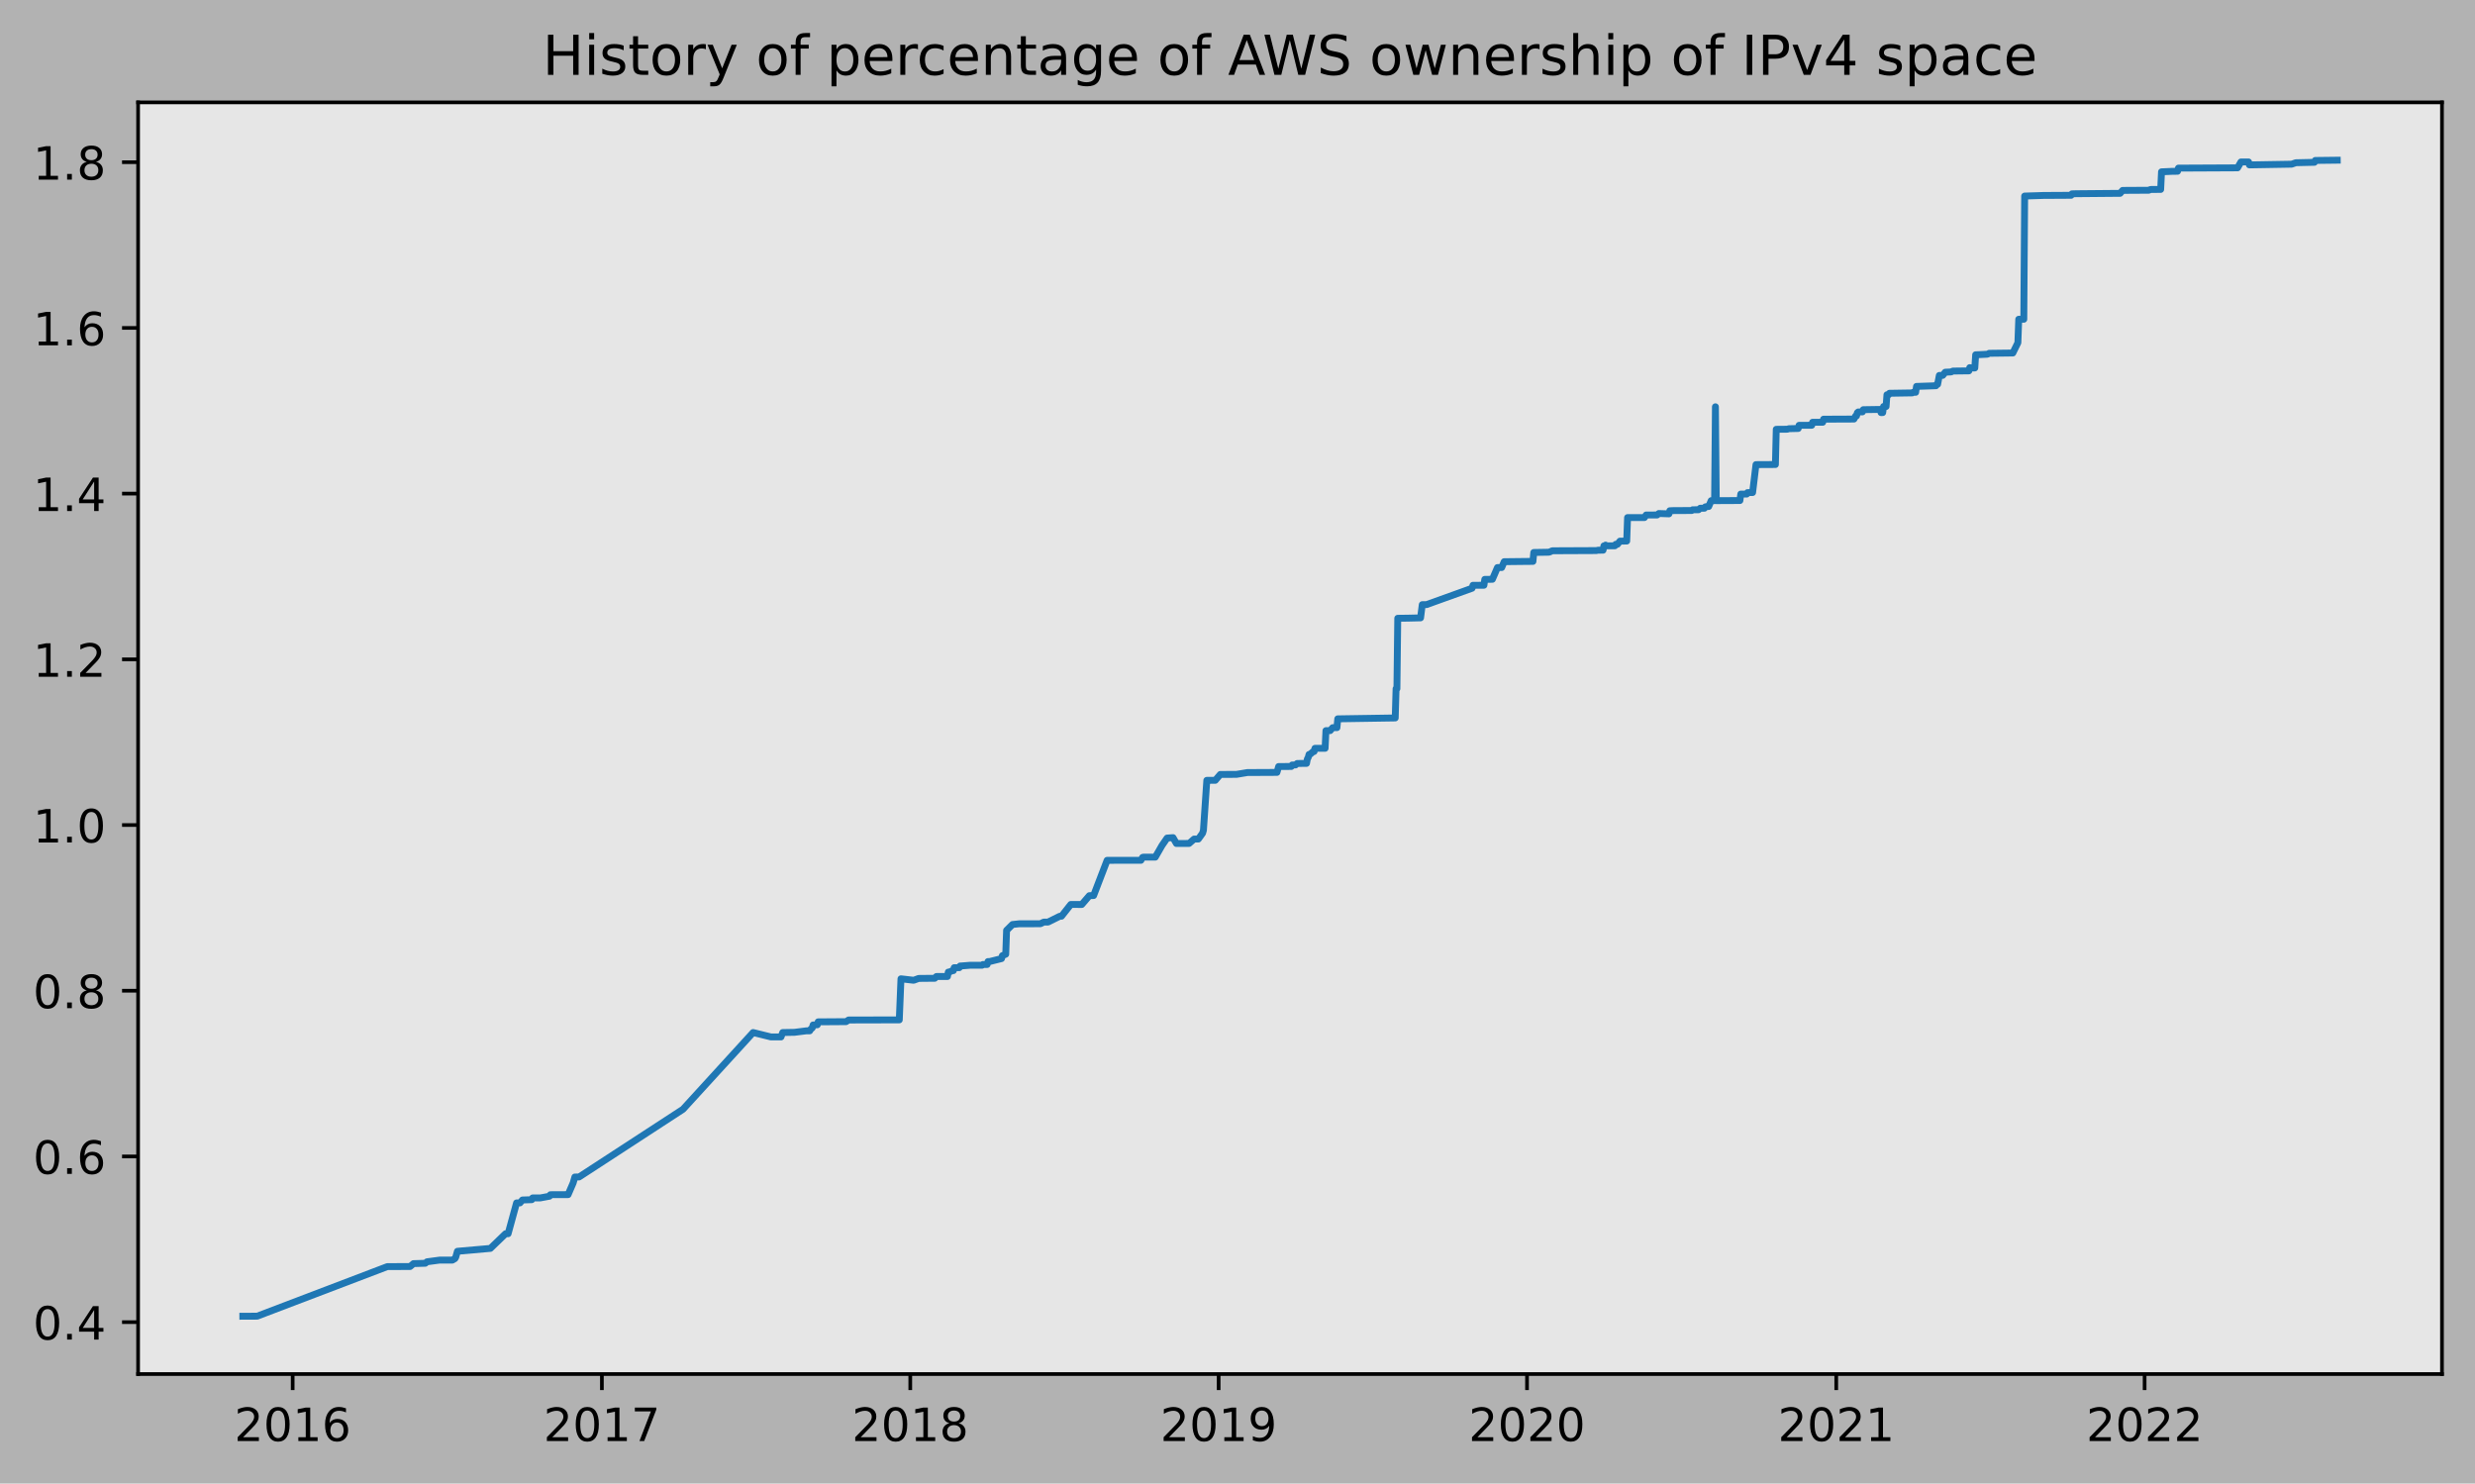
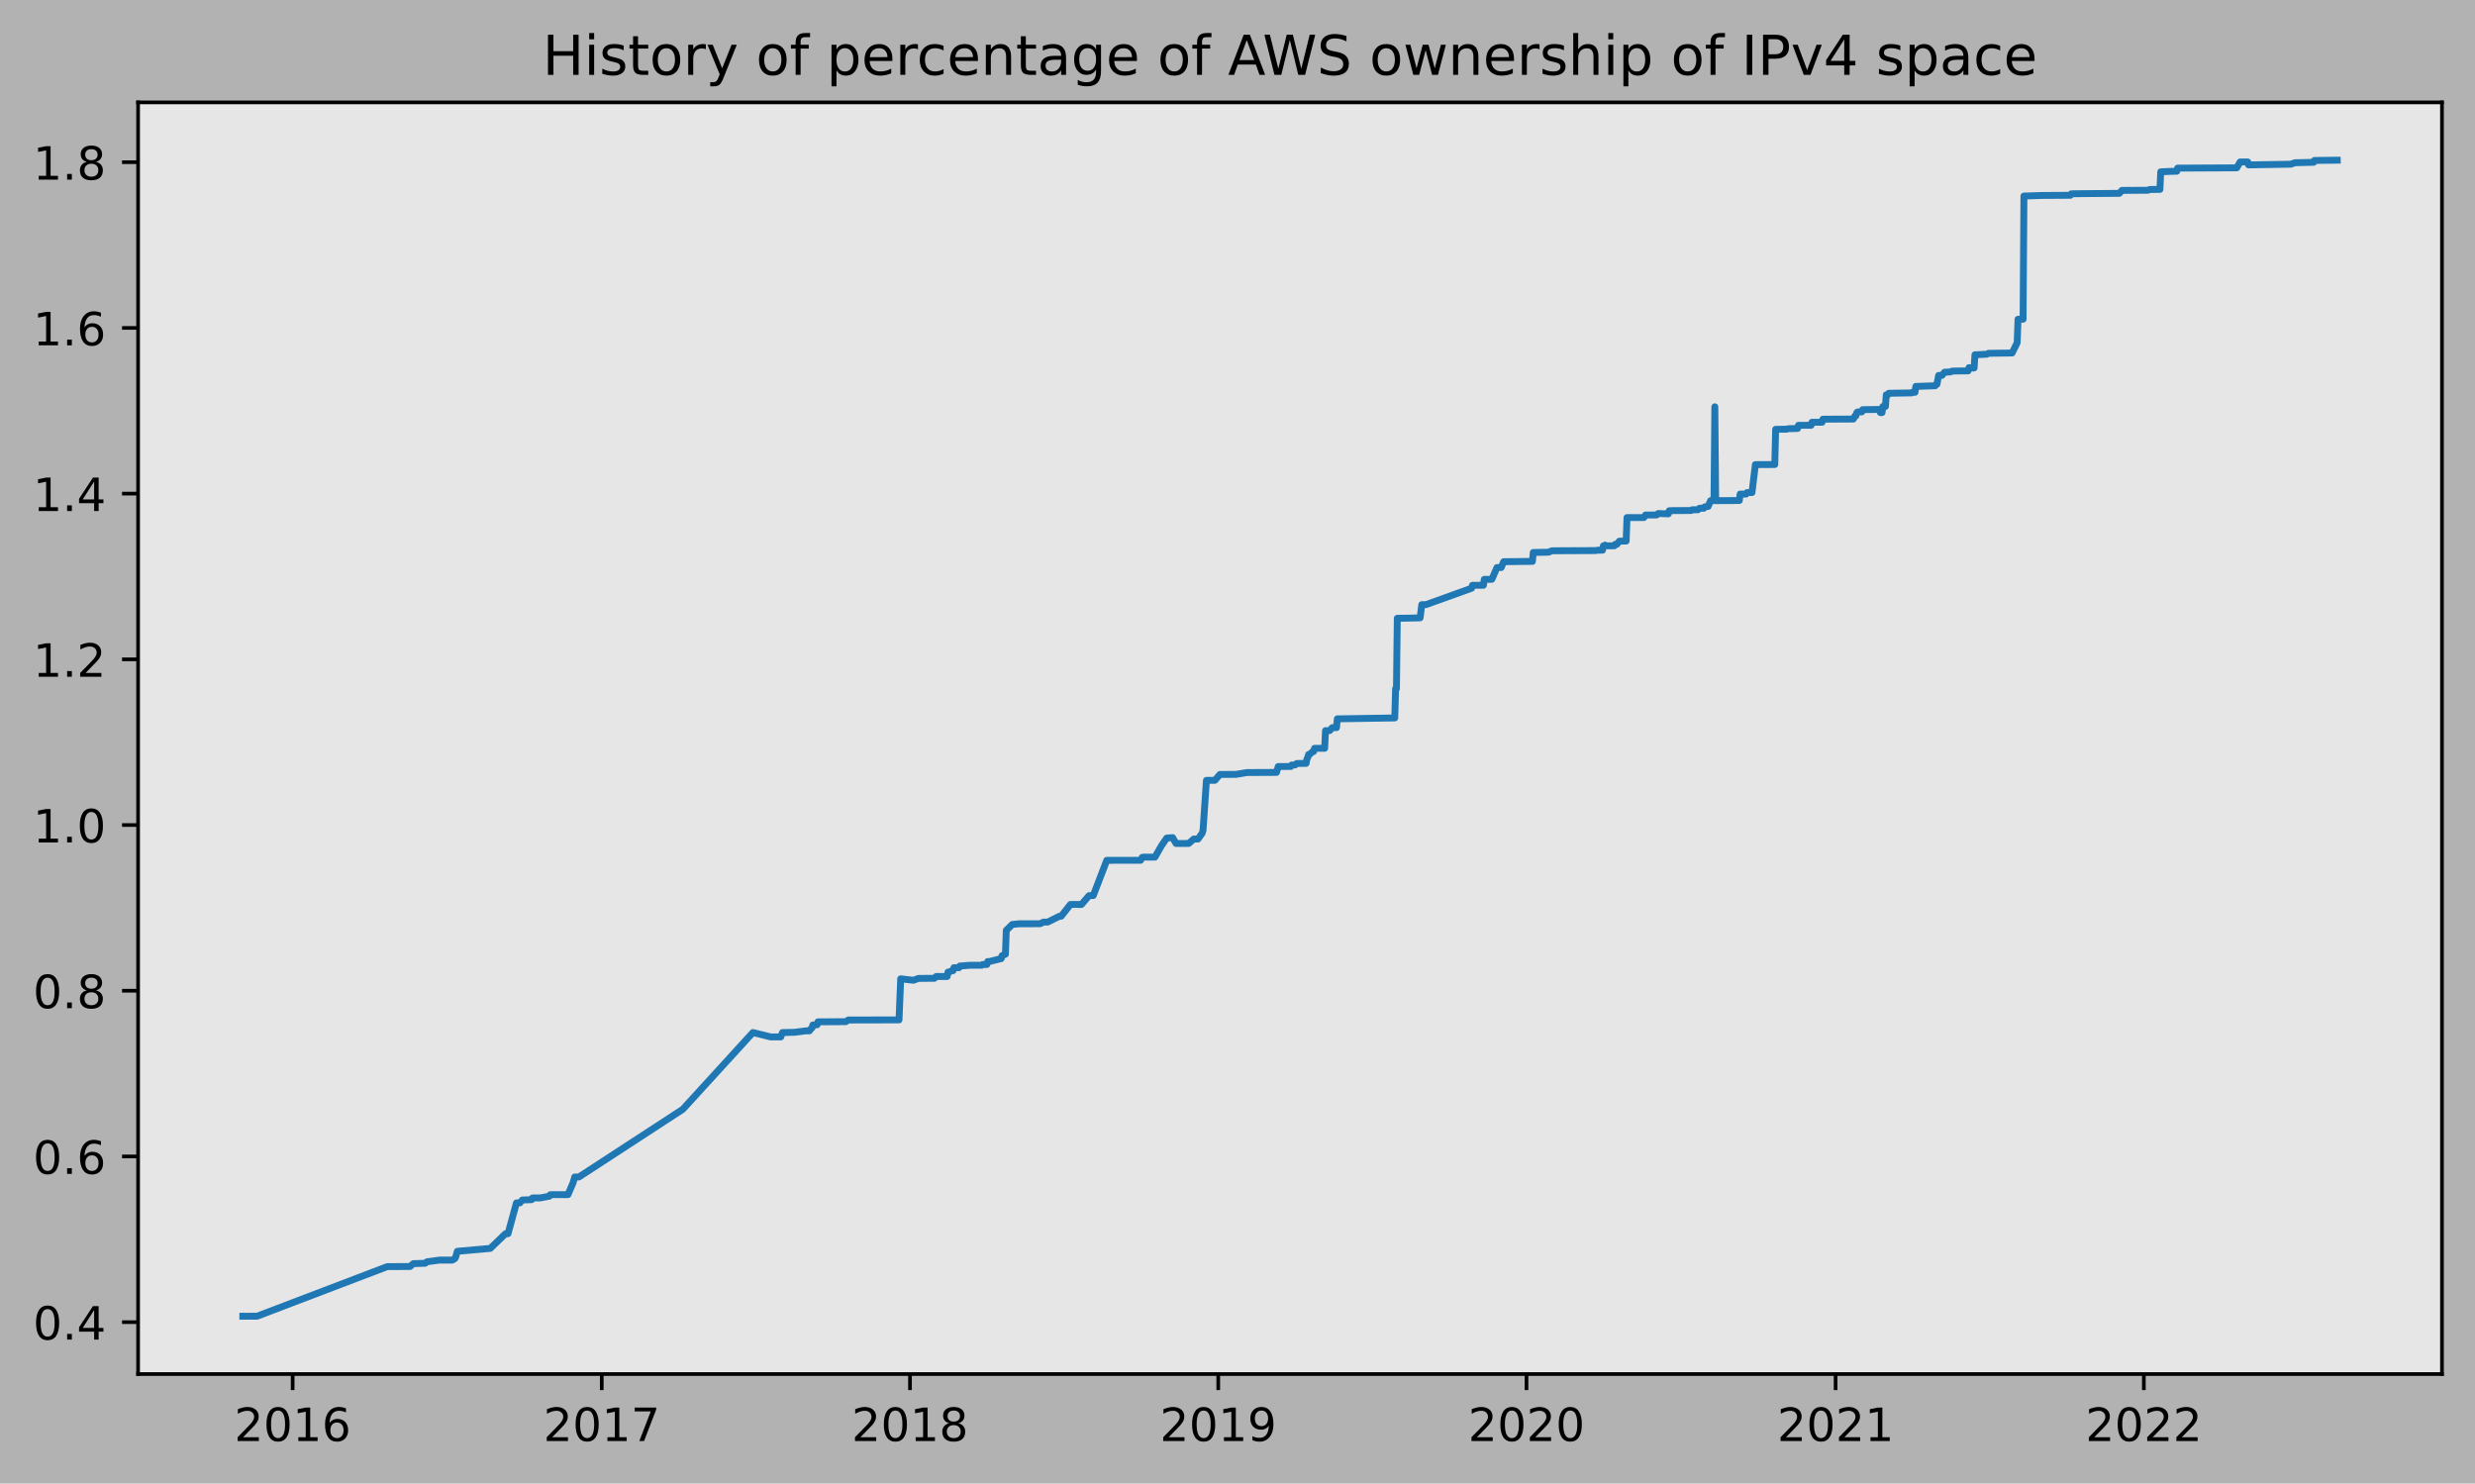
<svg xmlns="http://www.w3.org/2000/svg" xmlns:xlink="http://www.w3.org/1999/xlink" width="539.503pt" height="323.396pt" viewBox="0 0 539.503 323.396" version="1.1">
  <defs>
    <style type="text/css">*{stroke-linejoin: round; stroke-linecap: butt}</style>
  </defs>
  <g id="figure_1">
    <g id="patch_1">
      <path d="M 0 323.396  L 539.503 323.396  L 539.503 0  L 0 0  z " style="fill: #b2b2b2" />
    </g>
    <g id="axes_1">
      <g id="patch_2">
        <path d="M 30.103 299.518  L 532.303 299.518  L 532.303 22.318  L 30.103 22.318  z " style="fill: #e6e6e6" />
      </g>
      <g id="matplotlib.axis_1">
        <g id="xtick_1">
          <g id="line2d_1">
            <defs>
-               <path id="m4fc2148728" d="M 0 0  L 0 3.5  " style="stroke: #000000; stroke-width: 0.8" />
+               <path id="m09abc44534" d="M 0 0  L 0 3.5  " style="stroke: #000000; stroke-width: 0.8" />
            </defs>
            <g>
-               <use xlink:href="#m4fc2148728" x="63.796" y="299.518" style="stroke: #000000; stroke-width: 0.8" />
+               <use xlink:href="#m09abc44534" x="63.792" y="299.518" style="stroke: #000000; stroke-width: 0.8" />
            </g>
          </g>
          <g id="text_1">
-             <g transform="translate(51.07114 314.1166)scale(0.1 -0.1)">
+             <g transform="translate(51.06676 314.1166)scale(0.1 -0.1)">
              <defs>
                <path id="DejaVuSans-32" d="M 1228 531  L 3431 531  L 3431 0  L 469 0  L 469 531  Q 828 903 1448 1529  Q 2069 2156 2228 2338  Q 2531 2678 2651 2914  Q 2772 3150 2772 3378  Q 2772 3750 2511 3984  Q 2250 4219 1831 4219  Q 1534 4219 1204 4116  Q 875 4013 500 3803  L 500 4441  Q 881 4594 1212 4672  Q 1544 4750 1819 4750  Q 2544 4750 2975 4387  Q 3406 4025 3406 3419  Q 3406 3131 3298 2873  Q 3191 2616 2906 2266  Q 2828 2175 2409 1742  Q 1991 1309 1228 531  z " transform="scale(0.015625)" />
                <path id="DejaVuSans-30" d="M 2034 4250  Q 1547 4250 1301 3770  Q 1056 3291 1056 2328  Q 1056 1369 1301 889  Q 1547 409 2034 409  Q 2525 409 2770 889  Q 3016 1369 3016 2328  Q 3016 3291 2770 3770  Q 2525 4250 2034 4250  z M 2034 4750  Q 2819 4750 3233 4129  Q 3647 3509 3647 2328  Q 3647 1150 3233 529  Q 2819 -91 2034 -91  Q 1250 -91 836 529  Q 422 1150 422 2328  Q 422 3509 836 4129  Q 1250 4750 2034 4750  z " transform="scale(0.015625)" />
                <path id="DejaVuSans-31" d="M 794 531  L 1825 531  L 1825 4091  L 703 3866  L 703 4441  L 1819 4666  L 2450 4666  L 2450 531  L 3481 531  L 3481 0  L 794 0  L 794 531  z " transform="scale(0.015625)" />
                <path id="DejaVuSans-36" d="M 2113 2584  Q 1688 2584 1439 2293  Q 1191 2003 1191 1497  Q 1191 994 1439 701  Q 1688 409 2113 409  Q 2538 409 2786 701  Q 3034 994 3034 1497  Q 3034 2003 2786 2293  Q 2538 2584 2113 2584  z M 3366 4563  L 3366 3988  Q 3128 4100 2886 4159  Q 2644 4219 2406 4219  Q 1781 4219 1451 3797  Q 1122 3375 1075 2522  Q 1259 2794 1537 2939  Q 1816 3084 2150 3084  Q 2853 3084 3261 2657  Q 3669 2231 3669 1497  Q 3669 778 3244 343  Q 2819 -91 2113 -91  Q 1303 -91 875 529  Q 447 1150 447 2328  Q 447 3434 972 4092  Q 1497 4750 2381 4750  Q 2619 4750 2861 4703  Q 3103 4656 3366 4563  z " transform="scale(0.015625)" />
              </defs>
              <use xlink:href="#DejaVuSans-32" />
              <use xlink:href="#DejaVuSans-30" x="63.623" />
              <use xlink:href="#DejaVuSans-31" x="127.246" />
              <use xlink:href="#DejaVuSans-36" x="190.869" />
            </g>
          </g>
        </g>
        <g id="xtick_2">
          <g id="line2d_2">
            <g>
-               <use xlink:href="#m4fc2148728" x="131.201" y="299.518" style="stroke: #000000; stroke-width: 0.8" />
+               <use xlink:href="#m09abc44534" x="131.169" y="299.518" style="stroke: #000000; stroke-width: 0.8" />
            </g>
          </g>
          <g id="text_2">
-             <g transform="translate(118.4756 314.1166)scale(0.1 -0.1)">
+             <g transform="translate(118.444 314.1166)scale(0.1 -0.1)">
              <defs>
                <path id="DejaVuSans-37" d="M 525 4666  L 3525 4666  L 3525 4397  L 1831 0  L 1172 0  L 2766 4134  L 525 4134  L 525 4666  z " transform="scale(0.015625)" />
              </defs>
              <use xlink:href="#DejaVuSans-32" />
              <use xlink:href="#DejaVuSans-30" x="63.623" />
              <use xlink:href="#DejaVuSans-31" x="127.246" />
              <use xlink:href="#DejaVuSans-37" x="190.869" />
            </g>
          </g>
        </g>
        <g id="xtick_3">
          <g id="line2d_3">
            <g>
-               <use xlink:href="#m4fc2148728" x="198.421" y="299.518" style="stroke: #000000; stroke-width: 0.8" />
+               <use xlink:href="#m09abc44534" x="198.362" y="299.518" style="stroke: #000000; stroke-width: 0.8" />
            </g>
          </g>
          <g id="text_3">
-             <g transform="translate(185.6959 314.1166)scale(0.1 -0.1)">
+             <g transform="translate(185.6372 314.1166)scale(0.1 -0.1)">
              <defs>
                <path id="DejaVuSans-38" d="M 2034 2216  Q 1584 2216 1326 1975  Q 1069 1734 1069 1313  Q 1069 891 1326 650  Q 1584 409 2034 409  Q 2484 409 2743 651  Q 3003 894 3003 1313  Q 3003 1734 2745 1975  Q 2488 2216 2034 2216  z M 1403 2484  Q 997 2584 770 2862  Q 544 3141 544 3541  Q 544 4100 942 4425  Q 1341 4750 2034 4750  Q 2731 4750 3128 4425  Q 3525 4100 3525 3541  Q 3525 3141 3298 2862  Q 3072 2584 2669 2484  Q 3125 2378 3379 2068  Q 3634 1759 3634 1313  Q 3634 634 3220 271  Q 2806 -91 2034 -91  Q 1263 -91 848 271  Q 434 634 434 1313  Q 434 1759 690 2068  Q 947 2378 1403 2484  z M 1172 3481  Q 1172 3119 1398 2916  Q 1625 2713 2034 2713  Q 2441 2713 2670 2916  Q 2900 3119 2900 3481  Q 2900 3844 2670 4047  Q 2441 4250 2034 4250  Q 1625 4250 1398 4047  Q 1172 3844 1172 3481  z " transform="scale(0.015625)" />
              </defs>
              <use xlink:href="#DejaVuSans-32" />
              <use xlink:href="#DejaVuSans-30" x="63.623" />
              <use xlink:href="#DejaVuSans-31" x="127.246" />
              <use xlink:href="#DejaVuSans-38" x="190.869" />
            </g>
          </g>
        </g>
        <g id="xtick_4">
          <g id="line2d_4">
            <g>
-               <use xlink:href="#m4fc2148728" x="265.641" y="299.518" style="stroke: #000000; stroke-width: 0.8" />
+               <use xlink:href="#m09abc44534" x="265.555" y="299.518" style="stroke: #000000; stroke-width: 0.8" />
            </g>
          </g>
          <g id="text_4">
-             <g transform="translate(252.9162 314.1166)scale(0.1 -0.1)">
+             <g transform="translate(252.8304 314.1166)scale(0.1 -0.1)">
              <defs>
                <path id="DejaVuSans-39" d="M 703 97  L 703 672  Q 941 559 1184 500  Q 1428 441 1663 441  Q 2288 441 2617 861  Q 2947 1281 2994 2138  Q 2813 1869 2534 1725  Q 2256 1581 1919 1581  Q 1219 1581 811 2004  Q 403 2428 403 3163  Q 403 3881 828 4315  Q 1253 4750 1959 4750  Q 2769 4750 3195 4129  Q 3622 3509 3622 2328  Q 3622 1225 3098 567  Q 2575 -91 1691 -91  Q 1453 -91 1209 -44  Q 966 3 703 97  z M 1959 2075  Q 2384 2075 2632 2365  Q 2881 2656 2881 3163  Q 2881 3666 2632 3958  Q 2384 4250 1959 4250  Q 1534 4250 1286 3958  Q 1038 3666 1038 3163  Q 1038 2656 1286 2365  Q 1534 2075 1959 2075  z " transform="scale(0.015625)" />
              </defs>
              <use xlink:href="#DejaVuSans-32" />
              <use xlink:href="#DejaVuSans-30" x="63.623" />
              <use xlink:href="#DejaVuSans-31" x="127.246" />
              <use xlink:href="#DejaVuSans-39" x="190.869" />
            </g>
          </g>
        </g>
        <g id="xtick_5">
          <g id="line2d_5">
            <g>
-               <use xlink:href="#m4fc2148728" x="332.861" y="299.518" style="stroke: #000000; stroke-width: 0.8" />
+               <use xlink:href="#m09abc44534" x="332.749" y="299.518" style="stroke: #000000; stroke-width: 0.8" />
            </g>
          </g>
          <g id="text_5">
-             <g transform="translate(320.1365 314.1166)scale(0.1 -0.1)">
+             <g transform="translate(320.0236 314.1166)scale(0.1 -0.1)">
              <use xlink:href="#DejaVuSans-32" />
              <use xlink:href="#DejaVuSans-30" x="63.623" />
              <use xlink:href="#DejaVuSans-32" x="127.246" />
              <use xlink:href="#DejaVuSans-30" x="190.869" />
            </g>
          </g>
        </g>
        <g id="xtick_6">
          <g id="line2d_6">
            <g>
-               <use xlink:href="#m4fc2148728" x="400.266" y="299.518" style="stroke: #000000; stroke-width: 0.8" />
+               <use xlink:href="#m09abc44534" x="400.126" y="299.518" style="stroke: #000000; stroke-width: 0.8" />
            </g>
          </g>
          <g id="text_6">
-             <g transform="translate(387.5409 314.1166)scale(0.1 -0.1)">
+             <g transform="translate(387.4009 314.1166)scale(0.1 -0.1)">
              <use xlink:href="#DejaVuSans-32" />
              <use xlink:href="#DejaVuSans-30" x="63.623" />
              <use xlink:href="#DejaVuSans-32" x="127.246" />
              <use xlink:href="#DejaVuSans-31" x="190.869" />
            </g>
          </g>
        </g>
        <g id="xtick_7">
          <g id="line2d_7">
            <g>
-               <use xlink:href="#m4fc2148728" x="467.486" y="299.518" style="stroke: #000000; stroke-width: 0.8" />
+               <use xlink:href="#m09abc44534" x="467.319" y="299.518" style="stroke: #000000; stroke-width: 0.8" />
            </g>
          </g>
          <g id="text_7">
-             <g transform="translate(454.7612 314.1166)scale(0.1 -0.1)">
+             <g transform="translate(454.594 314.1166)scale(0.1 -0.1)">
              <use xlink:href="#DejaVuSans-32" />
              <use xlink:href="#DejaVuSans-30" x="63.623" />
              <use xlink:href="#DejaVuSans-32" x="127.246" />
              <use xlink:href="#DejaVuSans-32" x="190.869" />
            </g>
          </g>
        </g>
      </g>
      <g id="matplotlib.axis_2">
        <g id="ytick_1">
          <g id="line2d_8">
            <defs>
-               <path id="m65dcfaf0ad" d="M 0 0  L -3.5 0  " style="stroke: #000000; stroke-width: 0.8" />
+               <path id="ma010d3f33a" d="M 0 0  L -3.5 0  " style="stroke: #000000; stroke-width: 0.8" />
            </defs>
            <g>
-               <use xlink:href="#m65dcfaf0ad" x="30.103" y="288.204" style="stroke: #000000; stroke-width: 0.8" />
+               <use xlink:href="#ma010d3f33a" x="30.103" y="288.204" style="stroke: #000000; stroke-width: 0.8" />
            </g>
          </g>
          <g id="text_8">
            <g transform="translate(7.2 292.0028)scale(0.1 -0.1)">
              <defs>
                <path id="DejaVuSans-2e" d="M 684 794  L 1344 794  L 1344 0  L 684 0  L 684 794  z " transform="scale(0.015625)" />
                <path id="DejaVuSans-34" d="M 2419 4116  L 825 1625  L 2419 1625  L 2419 4116  z M 2253 4666  L 3047 4666  L 3047 1625  L 3713 1625  L 3713 1100  L 3047 1100  L 3047 0  L 2419 0  L 2419 1100  L 313 1100  L 313 1709  L 2253 4666  z " transform="scale(0.015625)" />
              </defs>
              <use xlink:href="#DejaVuSans-30" />
              <use xlink:href="#DejaVuSans-2e" x="63.623" />
              <use xlink:href="#DejaVuSans-34" x="95.41" />
            </g>
          </g>
        </g>
        <g id="ytick_2">
          <g id="line2d_9">
            <g>
-               <use xlink:href="#m65dcfaf0ad" x="30.103" y="252.083" style="stroke: #000000; stroke-width: 0.8" />
+               <use xlink:href="#ma010d3f33a" x="30.103" y="252.083" style="stroke: #000000; stroke-width: 0.8" />
            </g>
          </g>
          <g id="text_9">
            <g transform="translate(7.2 255.8819)scale(0.1 -0.1)">
              <use xlink:href="#DejaVuSans-30" />
              <use xlink:href="#DejaVuSans-2e" x="63.623" />
              <use xlink:href="#DejaVuSans-36" x="95.41" />
            </g>
          </g>
        </g>
        <g id="ytick_3">
          <g id="line2d_10">
            <g>
-               <use xlink:href="#m65dcfaf0ad" x="30.103" y="215.962" style="stroke: #000000; stroke-width: 0.8" />
+               <use xlink:href="#ma010d3f33a" x="30.103" y="215.962" style="stroke: #000000; stroke-width: 0.8" />
            </g>
          </g>
          <g id="text_10">
            <g transform="translate(7.2 219.7609)scale(0.1 -0.1)">
              <use xlink:href="#DejaVuSans-30" />
              <use xlink:href="#DejaVuSans-2e" x="63.623" />
              <use xlink:href="#DejaVuSans-38" x="95.41" />
            </g>
          </g>
        </g>
        <g id="ytick_4">
          <g id="line2d_11">
            <g>
-               <use xlink:href="#m65dcfaf0ad" x="30.103" y="179.841" style="stroke: #000000; stroke-width: 0.8" />
+               <use xlink:href="#ma010d3f33a" x="30.103" y="179.841" style="stroke: #000000; stroke-width: 0.8" />
            </g>
          </g>
          <g id="text_11">
            <g transform="translate(7.2 183.64)scale(0.1 -0.1)">
              <use xlink:href="#DejaVuSans-31" />
              <use xlink:href="#DejaVuSans-2e" x="63.623" />
              <use xlink:href="#DejaVuSans-30" x="95.41" />
            </g>
          </g>
        </g>
        <g id="ytick_5">
          <g id="line2d_12">
            <g>
-               <use xlink:href="#m65dcfaf0ad" x="30.103" y="143.72" style="stroke: #000000; stroke-width: 0.8" />
+               <use xlink:href="#ma010d3f33a" x="30.103" y="143.72" style="stroke: #000000; stroke-width: 0.8" />
            </g>
          </g>
          <g id="text_12">
            <g transform="translate(7.2 147.519)scale(0.1 -0.1)">
              <use xlink:href="#DejaVuSans-31" />
              <use xlink:href="#DejaVuSans-2e" x="63.623" />
              <use xlink:href="#DejaVuSans-32" x="95.41" />
            </g>
          </g>
        </g>
        <g id="ytick_6">
          <g id="line2d_13">
            <g>
-               <use xlink:href="#m65dcfaf0ad" x="30.103" y="107.599" style="stroke: #000000; stroke-width: 0.8" />
+               <use xlink:href="#ma010d3f33a" x="30.103" y="107.599" style="stroke: #000000; stroke-width: 0.8" />
            </g>
          </g>
          <g id="text_13">
            <g transform="translate(7.2 111.3981)scale(0.1 -0.1)">
              <use xlink:href="#DejaVuSans-31" />
              <use xlink:href="#DejaVuSans-2e" x="63.623" />
              <use xlink:href="#DejaVuSans-34" x="95.41" />
            </g>
          </g>
        </g>
        <g id="ytick_7">
          <g id="line2d_14">
            <g>
-               <use xlink:href="#m65dcfaf0ad" x="30.103" y="71.478" style="stroke: #000000; stroke-width: 0.8" />
+               <use xlink:href="#ma010d3f33a" x="30.103" y="71.478" style="stroke: #000000; stroke-width: 0.8" />
            </g>
          </g>
          <g id="text_14">
            <g transform="translate(7.2 75.27717)scale(0.1 -0.1)">
              <use xlink:href="#DejaVuSans-31" />
              <use xlink:href="#DejaVuSans-2e" x="63.623" />
              <use xlink:href="#DejaVuSans-36" x="95.41" />
            </g>
          </g>
        </g>
        <g id="ytick_8">
          <g id="line2d_15">
            <g>
-               <use xlink:href="#m65dcfaf0ad" x="30.103" y="35.357" style="stroke: #000000; stroke-width: 0.8" />
+               <use xlink:href="#ma010d3f33a" x="30.103" y="35.357" style="stroke: #000000; stroke-width: 0.8" />
            </g>
          </g>
          <g id="text_15">
            <g transform="translate(7.2 39.15623)scale(0.1 -0.1)">
              <use xlink:href="#DejaVuSans-31" />
              <use xlink:href="#DejaVuSans-2e" x="63.623" />
              <use xlink:href="#DejaVuSans-38" x="95.41" />
            </g>
          </g>
        </g>
      </g>
      <g id="line2d_16">
-         <path d="M 52.93 286.918  L 56.061 286.904  L 84.423 276.101  L 89.395 276.077  L 90.132 275.448  L 92.71 275.368  L 93.078 275.049  L 95.841 274.678  L 98.603 274.681  L 99.156 274.361  L 99.34 274.041  L 99.708 272.758  L 106.891 272.129  L 110.206 268.931  L 110.758 268.928  L 112.6 262.214  L 113.337 262.214  L 113.889 261.575  L 115.915 261.511  L 116.099 261.129  L 117.757 261.129  L 119.782 260.753  L 119.967 260.433  L 120.335 260.418  L 123.834 260.407  L 124.939 257.85  L 125.307 256.571  L 126.228 256.561  L 148.88 241.803  L 164.166 225.072  L 168.034 226.028  L 170.244 226.035  L 170.612 225.076  L 173.19 225.028  L 175.769 224.701  L 176.505 224.701  L 176.689 224.382  L 177.058 224.062  L 177.242 223.423  L 178.163 223.383  L 178.347 222.743  L 184.424 222.702  L 184.977 222.342  L 196.027 222.313  L 196.395 213.361  L 199.158 213.681  L 200.263 213.28  L 203.762 213.245  L 204.13 212.86  L 206.524 212.861  L 206.708 211.902  L 206.892 211.9  L 207.629 211.578  L 207.813 211.577  L 207.997 210.938  L 209.102 210.937  L 209.287 210.571  L 209.471 210.569  L 211.497 210.405  L 214.075 210.404  L 214.259 210.244  L 215.18 210.243  L 215.364 209.604  L 215.732 209.599  L 218.311 208.959  L 218.495 208.319  L 219.232 208  L 219.416 202.805  L 220.705 201.526  L 222.178 201.366  L 226.782 201.36  L 227.519 201  L 228.44 201  L 231.018 199.721  L 231.386 199.717  L 233.412 197.159  L 235.806 197.162  L 237.464 195.239  L 238.385 195.213  L 241.331 187.537  L 248.698 187.533  L 249.066 186.894  L 249.25 186.844  L 251.829 186.84  L 253.302 184.282  L 254.407 182.684  L 255.696 182.588  L 256.433 183.866  L 259.195 183.855  L 260.3 182.896  L 261.221 182.895  L 262.142 181.616  L 262.326 180.972  L 263.063 170.102  L 264.905 170.097  L 266.009 168.813  L 269.509 168.802  L 271.903 168.402  L 278.349 168.37  L 278.717 167.09  L 281.479 167.076  L 281.664 166.756  L 282.4 166.745  L 282.769 166.425  L 284.794 166.407  L 284.979 165.448  L 285.163 165.129  L 285.347 164.454  L 285.531 164.453  L 286.268 163.814  L 286.452 163.813  L 286.636 163.121  L 288.846 163.117  L 289.03 159.266  L 289.951 159.259  L 290.503 158.619  L 291.424 158.613  L 291.608 156.693  L 304.132 156.5  L 304.316 150.121  L 304.5 150.121  L 304.684 134.775  L 306.894 134.746  L 309.657 134.681  L 310.025 131.804  L 310.946 131.798  L 320.891 128.221  L 321.075 127.582  L 323.469 127.572  L 323.653 126.293  L 325.311 126.275  L 326.416 123.718  L 327.337 123.716  L 327.889 122.438  L 333.046 122.381  L 334.151 122.376  L 334.335 120.429  L 337.65 120.374  L 338.386 120.059  L 347.963 120.016  L 348.331 119.936  L 349.436 119.931  L 349.62 118.992  L 349.805 118.992  L 349.989 118.825  L 350.173 118.982  L 352.015 118.97  L 352.199 118.651  L 352.567 118.65  L 353.12 117.959  L 354.593 117.942  L 354.777 112.825  L 358.46 112.816  L 358.829 112.257  L 361.223 112.254  L 361.591 111.934  L 363.801 112.01  L 363.985 111.335  L 364.722 111.302  L 368.774 111.28  L 368.958 111.12  L 370.247 111.115  L 370.615 110.786  L 371.536 110.783  L 371.72 110.493  L 372.089 110.413  L 372.457 110.413  L 373.009 109.134  L 373.746 109.134  L 373.93 88.672  L 374.114 109.133  L 379.271 109.108  L 379.455 107.702  L 380.744 107.702  L 380.929 107.381  L 382.034 107.363  L 382.77 101.279  L 387.006 101.256  L 387.19 93.583  L 389.584 93.561  L 389.953 93.448  L 391.978 93.401  L 392.163 92.712  L 394.925 92.699  L 395.109 92.049  L 397.319 92.045  L 397.503 91.373  L 404.133 91.344  L 404.502 90.659  L 404.686 90.659  L 404.87 89.964  L 405.054 89.801  L 405.975 89.783  L 406.159 89.303  L 409.842 89.249  L 410.027 89.938  L 410.395 89.936  L 410.579 88.61  L 411.132 88.61  L 411.316 86.052  L 411.684 86.05  L 411.868 85.726  L 416.841 85.647  L 417.025 85.519  L 417.577 85.519  L 417.762 84.229  L 421.997 84.087  L 422.182 83.767  L 422.366 83.765  L 422.734 81.837  L 423.471 81.828  L 424.023 81.138  L 425.312 81.076  L 425.681 80.886  L 429.18 80.844  L 429.364 80.14  L 429.916 80.218  L 430.469 80.212  L 430.653 77.334  L 431.206 77.316  L 433.231 77.214  L 433.6 77.014  L 438.756 76.95  L 439.861 74.707  L 440.046 69.592  L 441.151 69.591  L 441.335 42.735  L 444.65 42.632  L 445.386 42.604  L 450.543 42.574  L 451.464 42.573  L 451.648 42.253  L 452.569 42.227  L 461.777 42.147  L 462.145 42.144  L 462.698 41.505  L 468.407 41.47  L 468.775 41.3  L 470.985 41.292  L 471.169 37.455  L 473.564 37.346  L 474.669 37.335  L 474.853 36.649  L 487.744 36.587  L 488.481 35.307  L 490.139 35.306  L 490.323 35.945  L 499.531 35.79  L 500.452 35.473  L 504.503 35.38  L 504.688 34.977  L 509.476 34.92  L 509.476 34.92  " clip-path="url(#pbe73fabb7d)" style="fill: none; stroke: #1f77b4; stroke-width: 1.5; stroke-linecap: square" />
+         <path d="M 52.93 286.918  L 56.06 286.904  L 84.41 276.101  L 89.38 276.077  L 90.117 275.448  L 92.694 275.368  L 93.062 275.049  L 95.824 274.678  L 98.585 274.681  L 99.137 274.361  L 99.321 274.041  L 99.689 272.758  L 106.869 272.129  L 110.183 268.931  L 110.735 268.928  L 112.576 262.214  L 113.312 262.214  L 113.864 261.575  L 115.889 261.511  L 116.074 261.129  L 117.73 261.129  L 119.755 260.753  L 119.939 260.433  L 120.308 260.418  L 123.805 260.407  L 124.91 257.85  L 125.278 256.571  L 126.199 256.561  L 148.842 241.803  L 164.121 225.072  L 167.987 226.028  L 170.196 226.035  L 170.564 225.076  L 173.142 225.028  L 175.719 224.701  L 176.455 224.701  L 176.639 224.382  L 177.008 224.062  L 177.192 223.423  L 178.112 223.383  L 178.296 222.743  L 184.371 222.702  L 184.924 222.342  L 195.969 222.313  L 196.337 213.361  L 199.099 213.681  L 200.203 213.28  L 203.701 213.245  L 204.069 212.86  L 206.462 212.861  L 206.646 211.902  L 206.83 211.9  L 207.567 211.578  L 207.751 211.577  L 207.935 210.938  L 209.039 210.937  L 209.224 210.571  L 209.408 210.569  L 211.433 210.405  L 214.01 210.404  L 214.194 210.244  L 215.114 210.243  L 215.299 209.604  L 215.667 209.599  L 218.244 208.959  L 218.428 208.319  L 219.164 208  L 219.349 202.805  L 220.637 201.526  L 222.11 201.366  L 226.712 201.36  L 227.449 201  L 228.369 201  L 230.946 199.721  L 231.314 199.717  L 233.339 197.159  L 235.733 197.162  L 237.389 195.239  L 238.31 195.213  L 241.255 187.537  L 248.619 187.533  L 248.987 186.894  L 249.171 186.844  L 251.749 186.84  L 253.221 184.282  L 254.326 182.684  L 255.614 182.588  L 256.351 183.866  L 259.112 183.855  L 260.217 182.896  L 261.137 182.895  L 262.058 181.616  L 262.242 180.972  L 262.978 170.102  L 264.819 170.097  L 265.924 168.813  L 269.421 168.802  L 271.814 168.402  L 278.258 168.37  L 278.626 167.09  L 281.387 167.076  L 281.571 166.756  L 282.308 166.745  L 282.676 166.425  L 284.701 166.407  L 284.885 165.448  L 285.069 165.129  L 285.253 164.454  L 285.437 164.453  L 286.174 163.814  L 286.358 163.813  L 286.542 163.121  L 288.751 163.117  L 288.935 159.266  L 289.855 159.259  L 290.408 158.619  L 291.328 158.613  L 291.512 156.693  L 304.03 156.5  L 304.214 150.121  L 304.399 150.121  L 304.583 134.775  L 306.792 134.746  L 309.553 134.681  L 309.921 131.804  L 310.842 131.798  L 320.783 128.221  L 320.967 127.582  L 323.36 127.572  L 323.544 126.293  L 325.201 126.275  L 326.305 123.718  L 327.226 123.716  L 327.778 122.438  L 332.933 122.381  L 334.037 122.376  L 334.221 120.429  L 337.535 120.374  L 338.271 120.059  L 347.844 120.016  L 348.212 119.936  L 349.317 119.931  L 349.501 118.992  L 349.685 118.992  L 349.869 118.825  L 350.053 118.982  L 351.894 118.97  L 352.078 118.651  L 352.446 118.65  L 352.999 117.959  L 354.471 117.942  L 354.655 112.825  L 358.337 112.816  L 358.705 112.257  L 361.099 112.254  L 361.467 111.934  L 363.676 112.01  L 363.86 111.335  L 364.596 111.302  L 368.646 111.28  L 368.83 111.12  L 370.119 111.115  L 370.487 110.786  L 371.408 110.783  L 371.592 110.493  L 371.96 110.413  L 372.328 110.413  L 372.88 109.134  L 373.617 109.134  L 373.801 88.672  L 373.985 109.133  L 379.139 109.108  L 379.324 107.702  L 380.612 107.702  L 380.796 107.381  L 381.901 107.363  L 382.637 101.279  L 386.871 101.256  L 387.055 93.583  L 389.449 93.561  L 389.817 93.448  L 391.842 93.401  L 392.026 92.712  L 394.787 92.699  L 394.971 92.049  L 397.18 92.045  L 397.364 91.373  L 403.992 91.344  L 404.36 90.659  L 404.544 90.659  L 404.728 89.964  L 404.912 89.801  L 405.833 89.783  L 406.017 89.303  L 409.699 89.249  L 409.883 89.938  L 410.251 89.936  L 410.435 88.61  L 410.987 88.61  L 411.171 86.052  L 411.539 86.05  L 411.724 85.726  L 416.694 85.647  L 416.878 85.519  L 417.43 85.519  L 417.614 84.229  L 421.849 84.087  L 422.033 83.767  L 422.217 83.765  L 422.585 81.837  L 423.321 81.828  L 423.874 81.138  L 425.162 81.076  L 425.53 80.886  L 429.028 80.844  L 429.212 80.14  L 429.764 80.218  L 430.317 80.212  L 430.501 77.334  L 431.053 77.316  L 433.078 77.214  L 433.446 77.014  L 438.601 76.95  L 439.705 74.707  L 439.889 69.592  L 440.994 69.591  L 441.178 42.735  L 444.492 42.632  L 445.228 42.604  L 450.383 42.574  L 451.303 42.573  L 451.487 42.253  L 452.408 42.227  L 461.612 42.147  L 461.98 42.144  L 462.533 41.505  L 468.239 41.47  L 468.608 41.3  L 470.817 41.292  L 471.001 37.455  L 473.394 37.346  L 474.499 37.335  L 474.683 36.649  L 487.569 36.587  L 488.305 35.307  L 489.962 35.306  L 490.146 35.945  L 499.351 35.79  L 500.271 35.473  L 504.321 35.38  L 504.505 34.977  L 509.476 34.92  L 509.476 34.92  " clip-path="url(#p471be3dda8)" style="fill: none; stroke: #1f77b4; stroke-width: 1.5; stroke-linecap: square" />
      </g>
      <g id="patch_3">
        <path d="M 30.103 299.518  L 30.103 22.318  " style="fill: none; stroke: #000000; stroke-width: 0.8; stroke-linejoin: miter; stroke-linecap: square" />
      </g>
      <g id="patch_4">
        <path d="M 532.303 299.518  L 532.303 22.318  " style="fill: none; stroke: #000000; stroke-width: 0.8; stroke-linejoin: miter; stroke-linecap: square" />
      </g>
      <g id="patch_5">
        <path d="M 30.103 299.518  L 532.303 299.518  " style="fill: none; stroke: #000000; stroke-width: 0.8; stroke-linejoin: miter; stroke-linecap: square" />
      </g>
      <g id="patch_6">
        <path d="M 30.103 22.318  L 532.303 22.318  " style="fill: none; stroke: #000000; stroke-width: 0.8; stroke-linejoin: miter; stroke-linecap: square" />
      </g>
      <g id="text_16">
        <g transform="translate(118.2778 16.31812)scale(0.12 -0.12)">
          <defs>
            <path id="DejaVuSans-48" d="M 628 4666  L 1259 4666  L 1259 2753  L 3553 2753  L 3553 4666  L 4184 4666  L 4184 0  L 3553 0  L 3553 2222  L 1259 2222  L 1259 0  L 628 0  L 628 4666  z " transform="scale(0.015625)" />
            <path id="DejaVuSans-69" d="M 603 3500  L 1178 3500  L 1178 0  L 603 0  L 603 3500  z M 603 4863  L 1178 4863  L 1178 4134  L 603 4134  L 603 4863  z " transform="scale(0.015625)" />
            <path id="DejaVuSans-73" d="M 2834 3397  L 2834 2853  Q 2591 2978 2328 3040  Q 2066 3103 1784 3103  Q 1356 3103 1142 2972  Q 928 2841 928 2578  Q 928 2378 1081 2264  Q 1234 2150 1697 2047  L 1894 2003  Q 2506 1872 2764 1633  Q 3022 1394 3022 966  Q 3022 478 2636 193  Q 2250 -91 1575 -91  Q 1294 -91 989 -36  Q 684 19 347 128  L 347 722  Q 666 556 975 473  Q 1284 391 1588 391  Q 1994 391 2212 530  Q 2431 669 2431 922  Q 2431 1156 2273 1281  Q 2116 1406 1581 1522  L 1381 1569  Q 847 1681 609 1914  Q 372 2147 372 2553  Q 372 3047 722 3315  Q 1072 3584 1716 3584  Q 2034 3584 2315 3537  Q 2597 3491 2834 3397  z " transform="scale(0.015625)" />
            <path id="DejaVuSans-74" d="M 1172 4494  L 1172 3500  L 2356 3500  L 2356 3053  L 1172 3053  L 1172 1153  Q 1172 725 1289 603  Q 1406 481 1766 481  L 2356 481  L 2356 0  L 1766 0  Q 1100 0 847 248  Q 594 497 594 1153  L 594 3053  L 172 3053  L 172 3500  L 594 3500  L 594 4494  L 1172 4494  z " transform="scale(0.015625)" />
            <path id="DejaVuSans-6f" d="M 1959 3097  Q 1497 3097 1228 2736  Q 959 2375 959 1747  Q 959 1119 1226 758  Q 1494 397 1959 397  Q 2419 397 2687 759  Q 2956 1122 2956 1747  Q 2956 2369 2687 2733  Q 2419 3097 1959 3097  z M 1959 3584  Q 2709 3584 3137 3096  Q 3566 2609 3566 1747  Q 3566 888 3137 398  Q 2709 -91 1959 -91  Q 1206 -91 779 398  Q 353 888 353 1747  Q 353 2609 779 3096  Q 1206 3584 1959 3584  z " transform="scale(0.015625)" />
            <path id="DejaVuSans-72" d="M 2631 2963  Q 2534 3019 2420 3045  Q 2306 3072 2169 3072  Q 1681 3072 1420 2755  Q 1159 2438 1159 1844  L 1159 0  L 581 0  L 581 3500  L 1159 3500  L 1159 2956  Q 1341 3275 1631 3429  Q 1922 3584 2338 3584  Q 2397 3584 2469 3576  Q 2541 3569 2628 3553  L 2631 2963  z " transform="scale(0.015625)" />
            <path id="DejaVuSans-79" d="M 2059 -325  Q 1816 -950 1584 -1140  Q 1353 -1331 966 -1331  L 506 -1331  L 506 -850  L 844 -850  Q 1081 -850 1212 -737  Q 1344 -625 1503 -206  L 1606 56  L 191 3500  L 800 3500  L 1894 763  L 2988 3500  L 3597 3500  L 2059 -325  z " transform="scale(0.015625)" />
            <path id="DejaVuSans-20" transform="scale(0.015625)" />
            <path id="DejaVuSans-66" d="M 2375 4863  L 2375 4384  L 1825 4384  Q 1516 4384 1395 4259  Q 1275 4134 1275 3809  L 1275 3500  L 2222 3500  L 2222 3053  L 1275 3053  L 1275 0  L 697 0  L 697 3053  L 147 3053  L 147 3500  L 697 3500  L 697 3744  Q 697 4328 969 4595  Q 1241 4863 1831 4863  L 2375 4863  z " transform="scale(0.015625)" />
            <path id="DejaVuSans-70" d="M 1159 525  L 1159 -1331  L 581 -1331  L 581 3500  L 1159 3500  L 1159 2969  Q 1341 3281 1617 3432  Q 1894 3584 2278 3584  Q 2916 3584 3314 3078  Q 3713 2572 3713 1747  Q 3713 922 3314 415  Q 2916 -91 2278 -91  Q 1894 -91 1617 61  Q 1341 213 1159 525  z M 3116 1747  Q 3116 2381 2855 2742  Q 2594 3103 2138 3103  Q 1681 3103 1420 2742  Q 1159 2381 1159 1747  Q 1159 1113 1420 752  Q 1681 391 2138 391  Q 2594 391 2855 752  Q 3116 1113 3116 1747  z " transform="scale(0.015625)" />
            <path id="DejaVuSans-65" d="M 3597 1894  L 3597 1613  L 953 1613  Q 991 1019 1311 708  Q 1631 397 2203 397  Q 2534 397 2845 478  Q 3156 559 3463 722  L 3463 178  Q 3153 47 2828 -22  Q 2503 -91 2169 -91  Q 1331 -91 842 396  Q 353 884 353 1716  Q 353 2575 817 3079  Q 1281 3584 2069 3584  Q 2775 3584 3186 3129  Q 3597 2675 3597 1894  z M 3022 2063  Q 3016 2534 2758 2815  Q 2500 3097 2075 3097  Q 1594 3097 1305 2825  Q 1016 2553 972 2059  L 3022 2063  z " transform="scale(0.015625)" />
            <path id="DejaVuSans-63" d="M 3122 3366  L 3122 2828  Q 2878 2963 2633 3030  Q 2388 3097 2138 3097  Q 1578 3097 1268 2742  Q 959 2388 959 1747  Q 959 1106 1268 751  Q 1578 397 2138 397  Q 2388 397 2633 464  Q 2878 531 3122 666  L 3122 134  Q 2881 22 2623 -34  Q 2366 -91 2075 -91  Q 1284 -91 818 406  Q 353 903 353 1747  Q 353 2603 823 3093  Q 1294 3584 2113 3584  Q 2378 3584 2631 3529  Q 2884 3475 3122 3366  z " transform="scale(0.015625)" />
            <path id="DejaVuSans-6e" d="M 3513 2113  L 3513 0  L 2938 0  L 2938 2094  Q 2938 2591 2744 2837  Q 2550 3084 2163 3084  Q 1697 3084 1428 2787  Q 1159 2491 1159 1978  L 1159 0  L 581 0  L 581 3500  L 1159 3500  L 1159 2956  Q 1366 3272 1645 3428  Q 1925 3584 2291 3584  Q 2894 3584 3203 3211  Q 3513 2838 3513 2113  z " transform="scale(0.015625)" />
            <path id="DejaVuSans-61" d="M 2194 1759  Q 1497 1759 1228 1600  Q 959 1441 959 1056  Q 959 750 1161 570  Q 1363 391 1709 391  Q 2188 391 2477 730  Q 2766 1069 2766 1631  L 2766 1759  L 2194 1759  z M 3341 1997  L 3341 0  L 2766 0  L 2766 531  Q 2569 213 2275 61  Q 1981 -91 1556 -91  Q 1019 -91 701 211  Q 384 513 384 1019  Q 384 1609 779 1909  Q 1175 2209 1959 2209  L 2766 2209  L 2766 2266  Q 2766 2663 2505 2880  Q 2244 3097 1772 3097  Q 1472 3097 1187 3025  Q 903 2953 641 2809  L 641 3341  Q 956 3463 1253 3523  Q 1550 3584 1831 3584  Q 2591 3584 2966 3190  Q 3341 2797 3341 1997  z " transform="scale(0.015625)" />
            <path id="DejaVuSans-67" d="M 2906 1791  Q 2906 2416 2648 2759  Q 2391 3103 1925 3103  Q 1463 3103 1205 2759  Q 947 2416 947 1791  Q 947 1169 1205 825  Q 1463 481 1925 481  Q 2391 481 2648 825  Q 2906 1169 2906 1791  z M 3481 434  Q 3481 -459 3084 -895  Q 2688 -1331 1869 -1331  Q 1566 -1331 1297 -1286  Q 1028 -1241 775 -1147  L 775 -588  Q 1028 -725 1275 -790  Q 1522 -856 1778 -856  Q 2344 -856 2625 -561  Q 2906 -266 2906 331  L 2906 616  Q 2728 306 2450 153  Q 2172 0 1784 0  Q 1141 0 747 490  Q 353 981 353 1791  Q 353 2603 747 3093  Q 1141 3584 1784 3584  Q 2172 3584 2450 3431  Q 2728 3278 2906 2969  L 2906 3500  L 3481 3500  L 3481 434  z " transform="scale(0.015625)" />
            <path id="DejaVuSans-41" d="M 2188 4044  L 1331 1722  L 3047 1722  L 2188 4044  z M 1831 4666  L 2547 4666  L 4325 0  L 3669 0  L 3244 1197  L 1141 1197  L 716 0  L 50 0  L 1831 4666  z " transform="scale(0.015625)" />
            <path id="DejaVuSans-57" d="M 213 4666  L 850 4666  L 1831 722  L 2809 4666  L 3519 4666  L 4500 722  L 5478 4666  L 6119 4666  L 4947 0  L 4153 0  L 3169 4050  L 2175 0  L 1381 0  L 213 4666  z " transform="scale(0.015625)" />
            <path id="DejaVuSans-53" d="M 3425 4513  L 3425 3897  Q 3066 4069 2747 4153  Q 2428 4238 2131 4238  Q 1616 4238 1336 4038  Q 1056 3838 1056 3469  Q 1056 3159 1242 3001  Q 1428 2844 1947 2747  L 2328 2669  Q 3034 2534 3370 2195  Q 3706 1856 3706 1288  Q 3706 609 3251 259  Q 2797 -91 1919 -91  Q 1588 -91 1214 -16  Q 841 59 441 206  L 441 856  Q 825 641 1194 531  Q 1563 422 1919 422  Q 2459 422 2753 634  Q 3047 847 3047 1241  Q 3047 1584 2836 1778  Q 2625 1972 2144 2069  L 1759 2144  Q 1053 2284 737 2584  Q 422 2884 422 3419  Q 422 4038 858 4394  Q 1294 4750 2059 4750  Q 2388 4750 2728 4690  Q 3069 4631 3425 4513  z " transform="scale(0.015625)" />
            <path id="DejaVuSans-77" d="M 269 3500  L 844 3500  L 1563 769  L 2278 3500  L 2956 3500  L 3675 769  L 4391 3500  L 4966 3500  L 4050 0  L 3372 0  L 2619 2869  L 1863 0  L 1184 0  L 269 3500  z " transform="scale(0.015625)" />
            <path id="DejaVuSans-68" d="M 3513 2113  L 3513 0  L 2938 0  L 2938 2094  Q 2938 2591 2744 2837  Q 2550 3084 2163 3084  Q 1697 3084 1428 2787  Q 1159 2491 1159 1978  L 1159 0  L 581 0  L 581 4863  L 1159 4863  L 1159 2956  Q 1366 3272 1645 3428  Q 1925 3584 2291 3584  Q 2894 3584 3203 3211  Q 3513 2838 3513 2113  z " transform="scale(0.015625)" />
            <path id="DejaVuSans-49" d="M 628 4666  L 1259 4666  L 1259 0  L 628 0  L 628 4666  z " transform="scale(0.015625)" />
            <path id="DejaVuSans-50" d="M 1259 4147  L 1259 2394  L 2053 2394  Q 2494 2394 2734 2622  Q 2975 2850 2975 3272  Q 2975 3691 2734 3919  Q 2494 4147 2053 4147  L 1259 4147  z M 628 4666  L 2053 4666  Q 2838 4666 3239 4311  Q 3641 3956 3641 3272  Q 3641 2581 3239 2228  Q 2838 1875 2053 1875  L 1259 1875  L 1259 0  L 628 0  L 628 4666  z " transform="scale(0.015625)" />
            <path id="DejaVuSans-76" d="M 191 3500  L 800 3500  L 1894 563  L 2988 3500  L 3597 3500  L 2284 0  L 1503 0  L 191 3500  z " transform="scale(0.015625)" />
          </defs>
          <use xlink:href="#DejaVuSans-48" />
          <use xlink:href="#DejaVuSans-69" x="75.195" />
          <use xlink:href="#DejaVuSans-73" x="102.979" />
          <use xlink:href="#DejaVuSans-74" x="155.078" />
          <use xlink:href="#DejaVuSans-6f" x="194.287" />
          <use xlink:href="#DejaVuSans-72" x="255.469" />
          <use xlink:href="#DejaVuSans-79" x="296.582" />
          <use xlink:href="#DejaVuSans-20" x="355.762" />
          <use xlink:href="#DejaVuSans-6f" x="387.549" />
          <use xlink:href="#DejaVuSans-66" x="448.73" />
          <use xlink:href="#DejaVuSans-20" x="483.936" />
          <use xlink:href="#DejaVuSans-70" x="515.723" />
          <use xlink:href="#DejaVuSans-65" x="579.199" />
          <use xlink:href="#DejaVuSans-72" x="640.723" />
          <use xlink:href="#DejaVuSans-63" x="679.586" />
          <use xlink:href="#DejaVuSans-65" x="734.566" />
          <use xlink:href="#DejaVuSans-6e" x="796.09" />
          <use xlink:href="#DejaVuSans-74" x="859.469" />
          <use xlink:href="#DejaVuSans-61" x="898.678" />
          <use xlink:href="#DejaVuSans-67" x="959.957" />
          <use xlink:href="#DejaVuSans-65" x="1023.434" />
          <use xlink:href="#DejaVuSans-20" x="1084.957" />
          <use xlink:href="#DejaVuSans-6f" x="1116.744" />
          <use xlink:href="#DejaVuSans-66" x="1177.926" />
          <use xlink:href="#DejaVuSans-20" x="1213.131" />
          <use xlink:href="#DejaVuSans-41" x="1244.918" />
          <use xlink:href="#DejaVuSans-57" x="1307.826" />
          <use xlink:href="#DejaVuSans-53" x="1406.703" />
          <use xlink:href="#DejaVuSans-20" x="1470.18" />
          <use xlink:href="#DejaVuSans-6f" x="1501.967" />
          <use xlink:href="#DejaVuSans-77" x="1563.148" />
          <use xlink:href="#DejaVuSans-6e" x="1644.936" />
          <use xlink:href="#DejaVuSans-65" x="1708.314" />
          <use xlink:href="#DejaVuSans-72" x="1769.838" />
          <use xlink:href="#DejaVuSans-73" x="1810.951" />
          <use xlink:href="#DejaVuSans-68" x="1863.051" />
          <use xlink:href="#DejaVuSans-69" x="1926.43" />
          <use xlink:href="#DejaVuSans-70" x="1954.213" />
          <use xlink:href="#DejaVuSans-20" x="2017.689" />
          <use xlink:href="#DejaVuSans-6f" x="2049.477" />
          <use xlink:href="#DejaVuSans-66" x="2110.658" />
          <use xlink:href="#DejaVuSans-20" x="2145.863" />
          <use xlink:href="#DejaVuSans-49" x="2177.65" />
          <use xlink:href="#DejaVuSans-50" x="2207.143" />
          <use xlink:href="#DejaVuSans-76" x="2267.445" />
          <use xlink:href="#DejaVuSans-34" x="2326.625" />
          <use xlink:href="#DejaVuSans-20" x="2390.248" />
          <use xlink:href="#DejaVuSans-73" x="2422.035" />
          <use xlink:href="#DejaVuSans-70" x="2474.135" />
          <use xlink:href="#DejaVuSans-61" x="2537.611" />
          <use xlink:href="#DejaVuSans-63" x="2598.891" />
          <use xlink:href="#DejaVuSans-65" x="2653.871" />
        </g>
      </g>
    </g>
  </g>
  <defs>
-     <clipPath id="pbe73fabb7d">
+     <clipPath id="p471be3dda8">
      <rect x="30.103" y="22.318" width="502.2" height="277.2" />
    </clipPath>
  </defs>
</svg>
